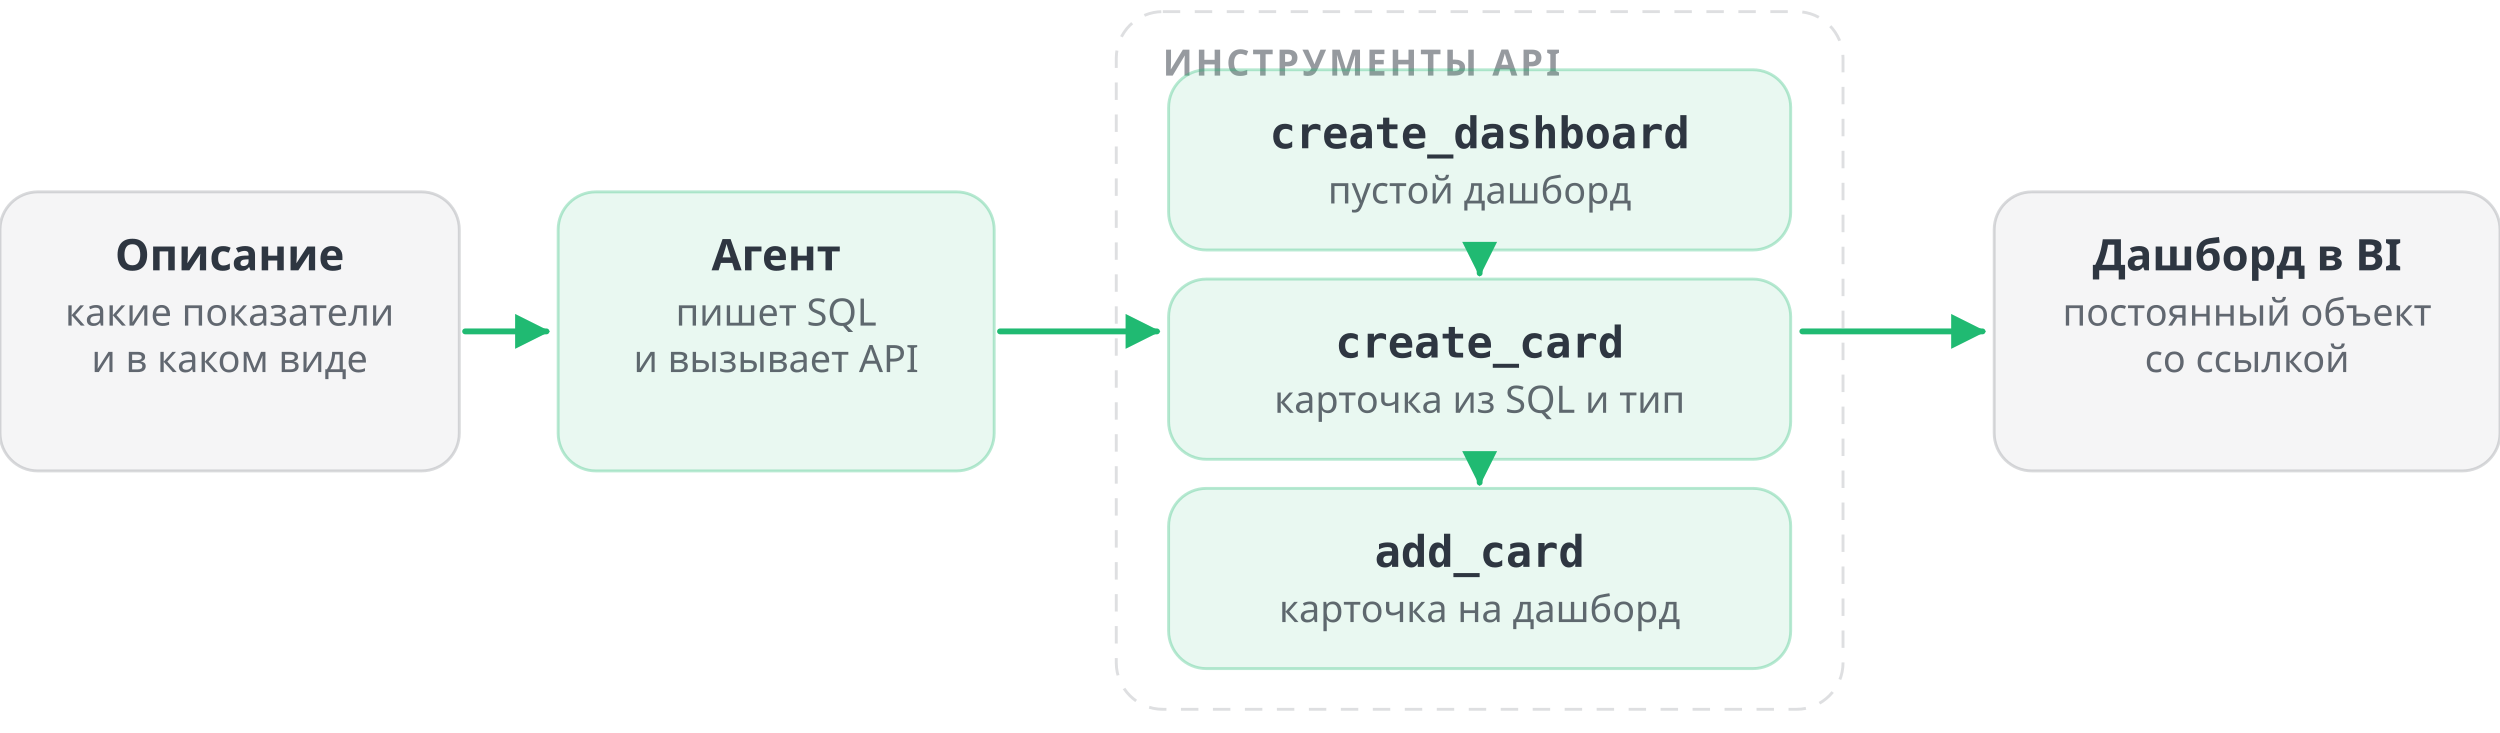
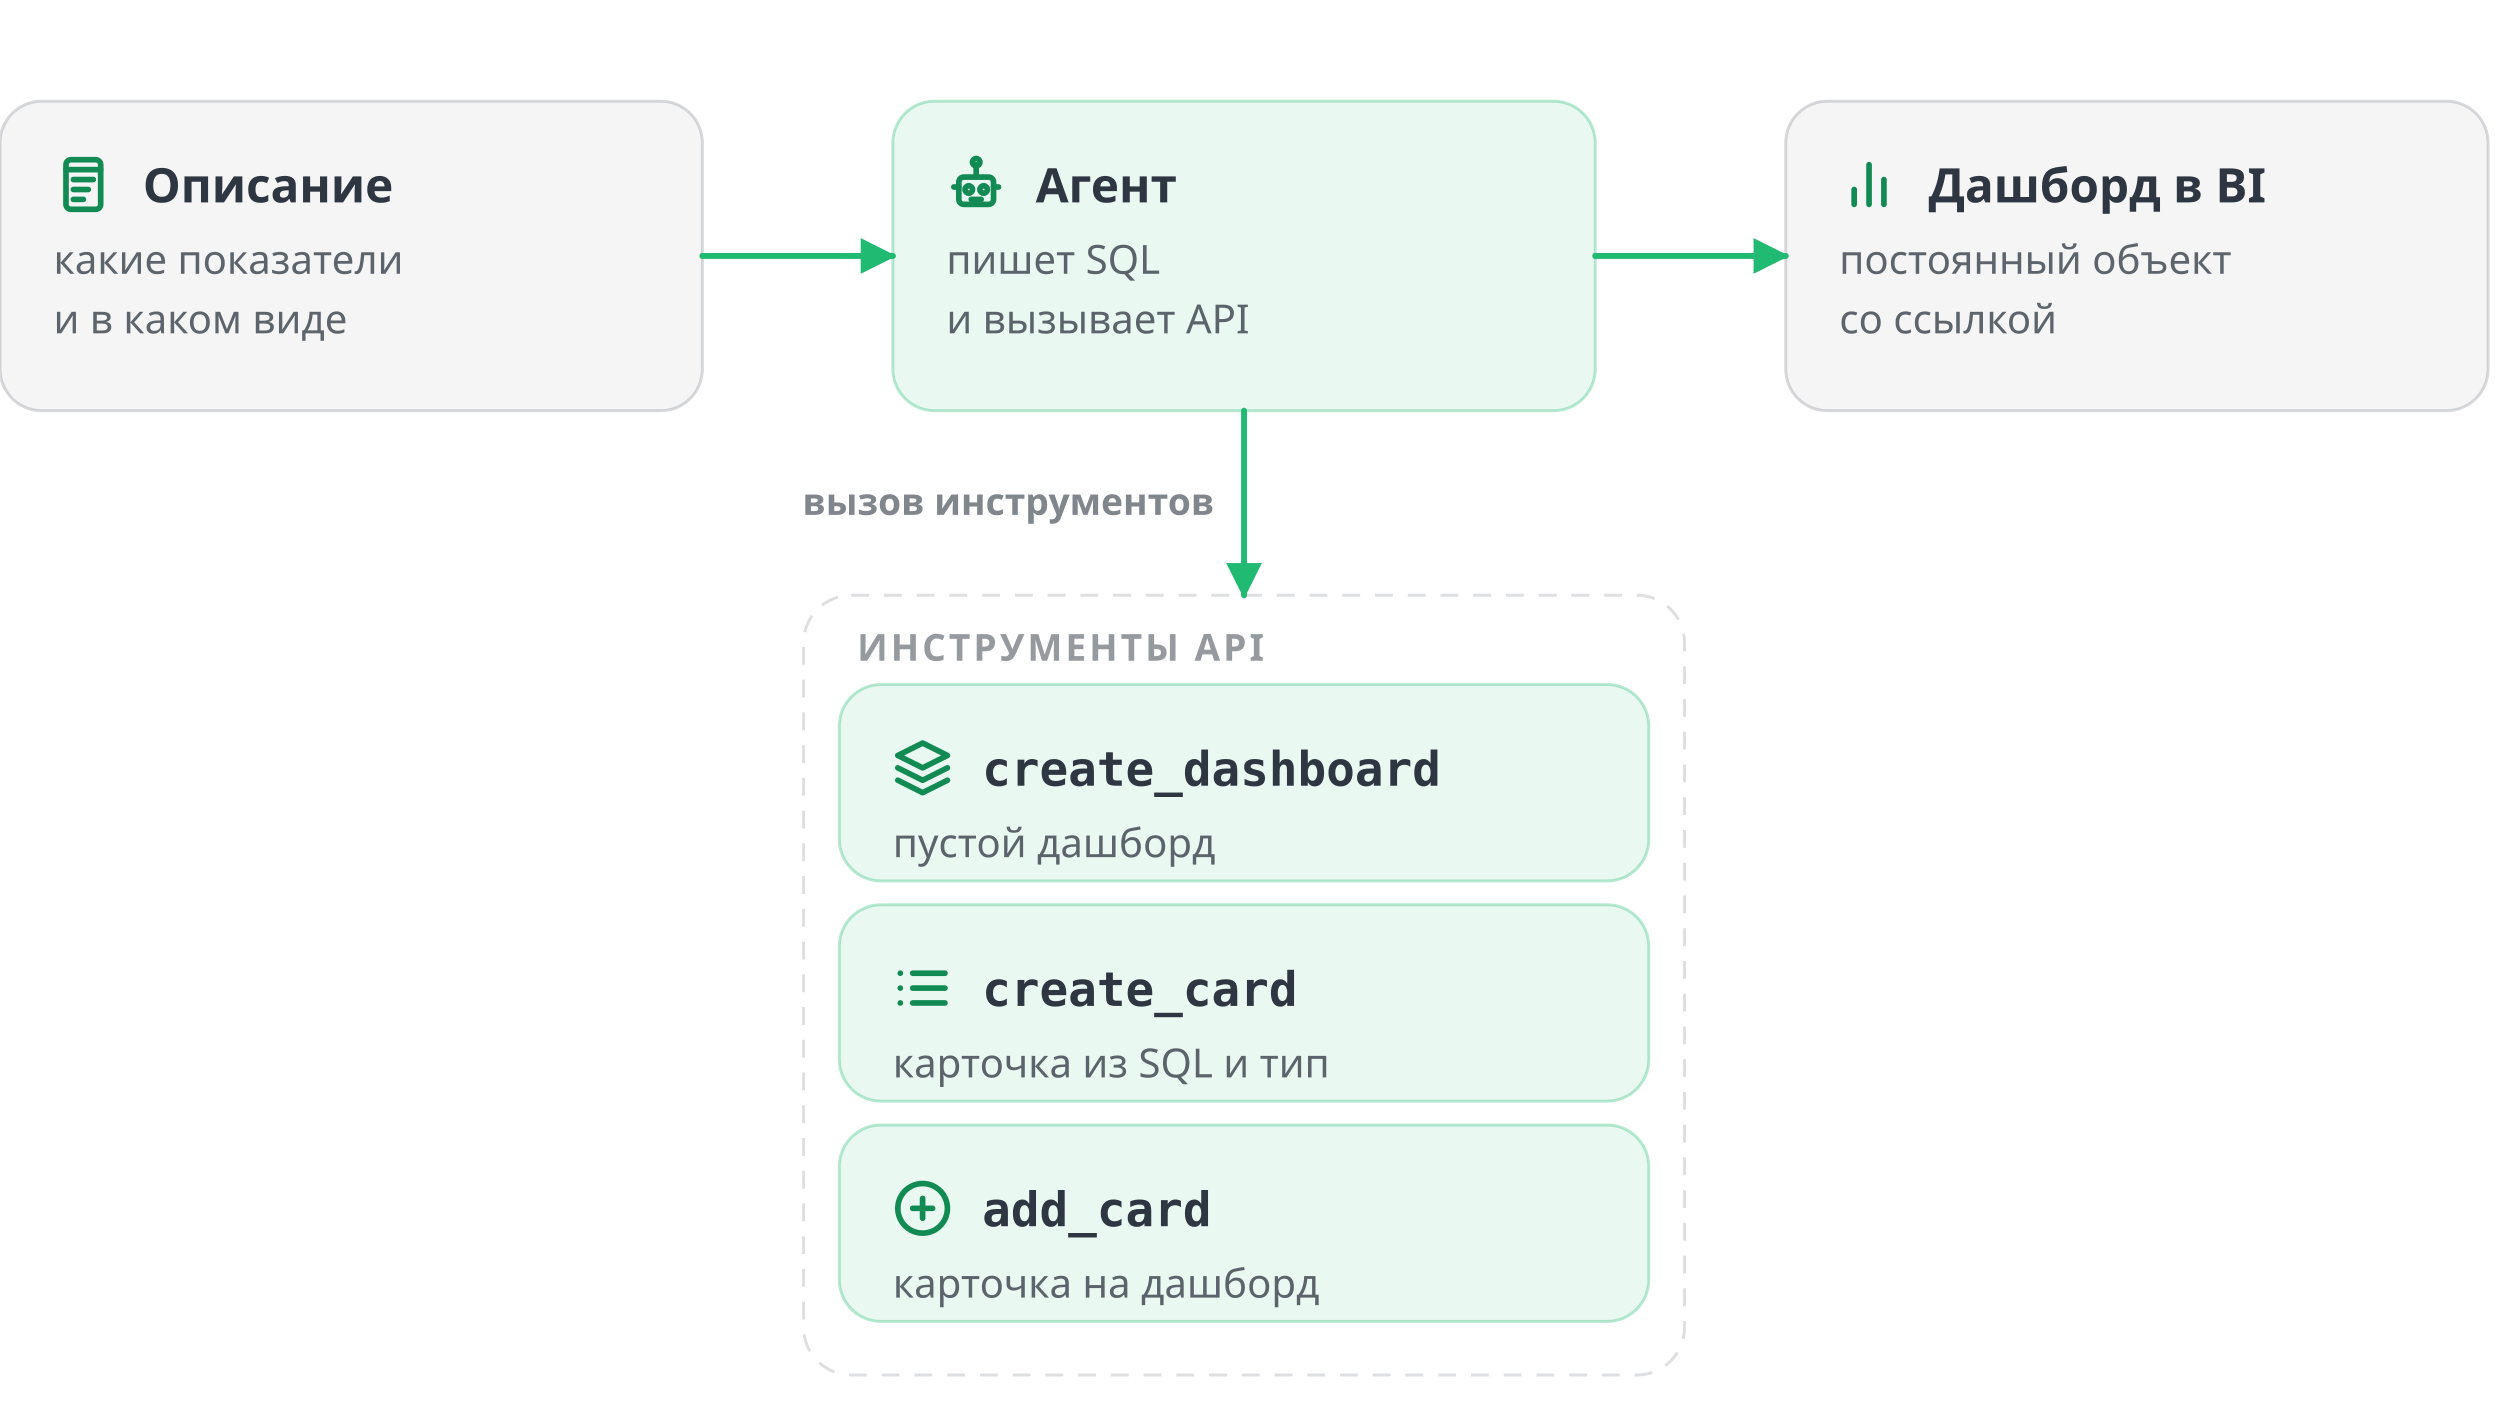
- <svg viewBox="0 0 860 252" role="img" aria-label="Агент собирает дашборд: создать дашборд, создать карточку из SQL, положить карточку на дашборд">
+ <svg viewBox="0 0 840 476" role="img" aria-label="Агент собирает дашборд: создать дашборд, создать карточку из SQL, положить карточку на дашборд">
  <defs>
    <marker id="нак-20BA72" viewBox="0 0 10 10" refX="9" refY="5" markerWidth="6" markerHeight="6" orient="auto-start-reverse">
      <path d="M0 0 L10 5 L0 10 z" fill="#20BA72" />
    </marker>
    <marker id="нак-E4572E" viewBox="0 0 10 10" refX="9" refY="5" markerWidth="6" markerHeight="6" orient="auto-start-reverse">
      <path d="M0 0 L10 5 L0 10 z" fill="#E4572E" />
    </marker>
  </defs>
-   <rect x="0" y="66" width="158" height="96" rx="13" fill="rgba(46,54,65,.05)" stroke="rgba(46,54,65,.18)" />
-   <text x="79.0" y="93" text-anchor="middle" font-family="system-ui,sans-serif" font-size="15" font-weight="700" fill="#2E3641">Описание</text>
-   <text x="79.0" y="112" text-anchor="middle" font-family="system-ui,sans-serif" font-size="13" font-weight="400" fill="rgba(46,54,65,.74)">какие показатели</text>
-   <text x="79.0" y="128" text-anchor="middle" font-family="system-ui,sans-serif" font-size="13" font-weight="400" fill="rgba(46,54,65,.74)">и в каком виде</text>
-   <rect x="192" y="66" width="150" height="96" rx="13" fill="rgba(32,186,114,.10)" stroke="rgba(32,186,114,.32)" />
-   <text x="267.0" y="93" text-anchor="middle" font-family="system-ui,sans-serif" font-size="15" font-weight="700" fill="#2E3641">Агент</text>
-   <text x="267.0" y="112" text-anchor="middle" font-family="system-ui,sans-serif" font-size="13" font-weight="400" fill="rgba(46,54,65,.74)">пишет SQL</text>
-   <text x="267.0" y="128" text-anchor="middle" font-family="system-ui,sans-serif" font-size="13" font-weight="400" fill="rgba(46,54,65,.74)">и вызывает API</text>
-   <rect x="384" y="4" width="250" height="240" rx="16" fill="none" stroke="rgba(46,54,65,.16)" stroke-dasharray="6 5" />
-   <text x="400" y="26" font-family="system-ui,sans-serif" font-size="12.5" font-weight="700" letter-spacing=".08em" fill="rgba(46,54,65,.5)">ИНСТРУМЕНТЫ API</text>
-   <rect x="402" y="24" width="214" height="62" rx="13" fill="rgba(32,186,114,.10)" stroke="rgba(32,186,114,.32)" />
-   <text x="509.0" y="51" text-anchor="middle" font-family="ui-monospace,SFMono-Regular,Menlo,monospace" font-size="15" font-weight="700" fill="#2E3641">create_dashboard</text>
-   <text x="509.0" y="70" text-anchor="middle" font-family="system-ui,sans-serif" font-size="13" font-weight="400" fill="rgba(46,54,65,.74)">пустой дашборд</text>
-   <rect x="402" y="96" width="214" height="62" rx="13" fill="rgba(32,186,114,.10)" stroke="rgba(32,186,114,.32)" />
-   <text x="509.0" y="123" text-anchor="middle" font-family="ui-monospace,SFMono-Regular,Menlo,monospace" font-size="15" font-weight="700" fill="#2E3641">create_card</text>
-   <text x="509.0" y="142" text-anchor="middle" font-family="system-ui,sans-serif" font-size="13" font-weight="400" fill="rgba(46,54,65,.74)">карточка из SQL и тип</text>
-   <rect x="402" y="168" width="214" height="62" rx="13" fill="rgba(32,186,114,.10)" stroke="rgba(32,186,114,.32)" />
-   <text x="509.0" y="195" text-anchor="middle" font-family="ui-monospace,SFMono-Regular,Menlo,monospace" font-size="15" font-weight="700" fill="#2E3641">add_card</text>
-   <text x="509.0" y="214" text-anchor="middle" font-family="system-ui,sans-serif" font-size="13" font-weight="400" fill="rgba(46,54,65,.74)">карточка на дашборд</text>
-   <path d="M509 86 L509 94" fill="none" stroke="#20BA72" stroke-width="2" stroke-linecap="round" marker-end="url(#нак-20BA72)" />
-   <path d="M509 158 L509 166" fill="none" stroke="#20BA72" stroke-width="2" stroke-linecap="round" marker-end="url(#нак-20BA72)" />
-   <rect x="686" y="66" width="174" height="96" rx="13" fill="rgba(46,54,65,.05)" stroke="rgba(46,54,65,.18)" />
-   <text x="773.0" y="93" text-anchor="middle" font-family="system-ui,sans-serif" font-size="15" font-weight="700" fill="#2E3641">Дашборд в BI</text>
-   <text x="773.0" y="112" text-anchor="middle" font-family="system-ui,sans-serif" font-size="13" font-weight="400" fill="rgba(46,54,65,.74)">постоянный объект</text>
-   <text x="773.0" y="128" text-anchor="middle" font-family="system-ui,sans-serif" font-size="13" font-weight="400" fill="rgba(46,54,65,.74)">со ссылкой</text>
-   <path d="M160 114 L188 114" fill="none" stroke="#20BA72" stroke-width="2" stroke-linecap="round" marker-end="url(#нак-20BA72)" />
-   <path d="M344 114 L398 114" fill="none" stroke="#20BA72" stroke-width="2" stroke-linecap="round" marker-end="url(#нак-20BA72)" />
-   <path d="M620 114 L682 114" fill="none" stroke="#20BA72" stroke-width="2" stroke-linecap="round" marker-end="url(#нак-20BA72)" />
+   <rect x="0" y="34" width="236" height="104" rx="14" fill="rgba(46,54,65,.05)" stroke="rgba(46,54,65,.18)" />
+   <g transform="translate(18 52) scale(0.8333)" fill="none" stroke="#128a53" stroke-width="2.28" stroke-linecap="round" stroke-linejoin="round">
+     <rect x="5" y="2" width="14" height="20" rx="2" />
+     <path d="M5,6 L19,6" />
+     <path d="M8,10 L16,10" />
+     <path d="M8,14 L14,14" />
+     <path d="M8,18 L12,18" />
+   </g>
+   <text x="48" y="68" font-family="system-ui,sans-serif" font-size="16" font-weight="700" fill="#2E3641">Описание</text>
+   <text x="18" y="92" font-family="system-ui,sans-serif" font-size="13.5" font-weight="400" fill="rgba(46,54,65,.76)">какие показатели</text>
+   <text x="18" y="112" font-family="system-ui,sans-serif" font-size="13.5" font-weight="400" fill="rgba(46,54,65,.76)">и в каком виде</text>
+   <rect x="300" y="34" width="236" height="104" rx="14" fill="rgba(32,186,114,.10)" stroke="rgba(32,186,114,.32)" />
+   <g transform="translate(318 52) scale(0.8333)" fill="none" stroke="#128a53" stroke-width="2.28" stroke-linecap="round" stroke-linejoin="round">
+     <rect x="5" y="9" width="14" height="11" rx="2" />
+     <circle cx="9" cy="14" r="1.5" />
+     <circle cx="15" cy="14" r="1.5" />
+     <path d="M10 18h4" />
+     <path d="M12 4v5" />
+     <circle cx="12" cy="3" r="1.5" />
+     <path d="M3 13h2" />
+     <path d="M19 13h2" />
+   </g>
+   <text x="348" y="68" font-family="system-ui,sans-serif" font-size="16" font-weight="700" fill="#2E3641">Агент</text>
+   <text x="318" y="92" font-family="system-ui,sans-serif" font-size="13.5" font-weight="400" fill="rgba(46,54,65,.76)">пишет SQL</text>
+   <text x="318" y="112" font-family="system-ui,sans-serif" font-size="13.5" font-weight="400" fill="rgba(46,54,65,.76)">и вызывает API</text>
+   <rect x="600" y="34" width="236" height="104" rx="14" fill="rgba(46,54,65,.05)" stroke="rgba(46,54,65,.18)" />
+   <g transform="translate(618 52) scale(0.8333)" fill="none" stroke="#128a53" stroke-width="2.28" stroke-linecap="round" stroke-linejoin="round">
+     <path d="M18 20V10" />
+     <path d="M12 20V4" />
+     <path d="M6 20v-6" />
+   </g>
+   <text x="648" y="68" font-family="system-ui,sans-serif" font-size="16" font-weight="700" fill="#2E3641">Дашборд в BI</text>
+   <text x="618" y="92" font-family="system-ui,sans-serif" font-size="13.5" font-weight="400" fill="rgba(46,54,65,.76)">постоянный объект</text>
+   <text x="618" y="112" font-family="system-ui,sans-serif" font-size="13.5" font-weight="400" fill="rgba(46,54,65,.76)">со ссылкой</text>
+   <path d="M236 86 L300 86" fill="none" stroke="#20BA72" stroke-width="2" stroke-linecap="round" marker-end="url(#нак-20BA72)" />
+   <path d="M536 86 L600 86" fill="none" stroke="#20BA72" stroke-width="2" stroke-linecap="round" marker-end="url(#нак-20BA72)" />
+   <rect x="270" y="200" width="296" height="262" rx="16" fill="none" stroke="rgba(46,54,65,.16)" stroke-dasharray="6 5" />
+   <text x="288" y="222" font-family="system-ui,sans-serif" font-size="12.5" font-weight="700" letter-spacing=".08em" fill="rgba(46,54,65,.5)">ИНСТРУМЕНТЫ API</text>
+   <rect x="282" y="230" width="272" height="66" rx="14" fill="rgba(32,186,114,.10)" stroke="rgba(32,186,114,.32)" />
+   <g transform="translate(300 248) scale(0.8333)" fill="none" stroke="#128a53" stroke-width="2.28" stroke-linecap="round" stroke-linejoin="round">
+     <polygon points="12 2 2 7 12 12 22 7 12 2" />
+     <path d="M2 17l10 5 10-5" />
+     <path d="M2 12l10 5 10-5" />
+   </g>
+   <text x="330" y="264" font-family="ui-monospace,SFMono-Regular,Menlo,monospace" font-size="16" font-weight="700" fill="#2E3641">create_dashboard</text>
+   <text x="300" y="288" font-family="system-ui,sans-serif" font-size="13.5" font-weight="400" fill="rgba(46,54,65,.76)">пустой дашборд</text>
+   <rect x="282" y="304" width="272" height="66" rx="14" fill="rgba(32,186,114,.10)" stroke="rgba(32,186,114,.32)" />
+   <g transform="translate(300 322) scale(0.8333)" fill="none" stroke="#128a53" stroke-width="2.28" stroke-linecap="round" stroke-linejoin="round">
+     <line x1="8" y1="6" x2="21" y2="6" />
+     <line x1="8" y1="12" x2="21" y2="12" />
+     <line x1="8" y1="18" x2="21" y2="18" />
+     <line x1="3" y1="6" x2="3.01" y2="6" />
+     <line x1="3" y1="12" x2="3.01" y2="12" />
+     <line x1="3" y1="18" x2="3.01" y2="18" />
+   </g>
+   <text x="330" y="338" font-family="ui-monospace,SFMono-Regular,Menlo,monospace" font-size="16" font-weight="700" fill="#2E3641">create_card</text>
+   <text x="300" y="362" font-family="system-ui,sans-serif" font-size="13.5" font-weight="400" fill="rgba(46,54,65,.76)">карточка из SQL и тип</text>
+   <rect x="282" y="378" width="272" height="66" rx="14" fill="rgba(32,186,114,.10)" stroke="rgba(32,186,114,.32)" />
+   <g transform="translate(300 396) scale(0.8333)" fill="none" stroke="#128a53" stroke-width="2.28" stroke-linecap="round" stroke-linejoin="round">
+     <circle cx="12" cy="12" r="10" />
+     <line x1="12" y1="8" x2="12" y2="16" />
+     <line x1="8" y1="12" x2="16" y2="12" />
+   </g>
+   <text x="330" y="412" font-family="ui-monospace,SFMono-Regular,Menlo,monospace" font-size="16" font-weight="700" fill="#2E3641">add_card</text>
+   <text x="300" y="436" font-family="system-ui,sans-serif" font-size="13.5" font-weight="400" fill="rgba(46,54,65,.76)">карточка на дашборд</text>
+   <path d="M418 138 L418 200" fill="none" stroke="#20BA72" stroke-width="2" stroke-linecap="round" marker-end="url(#нак-20BA72)" />
+   <text x="408" y="173.0" text-anchor="end" font-family="system-ui,sans-serif" font-size="12.5" font-weight="600" fill="rgba(46,54,65,.6)">вызов инструментов</text>
</svg>
